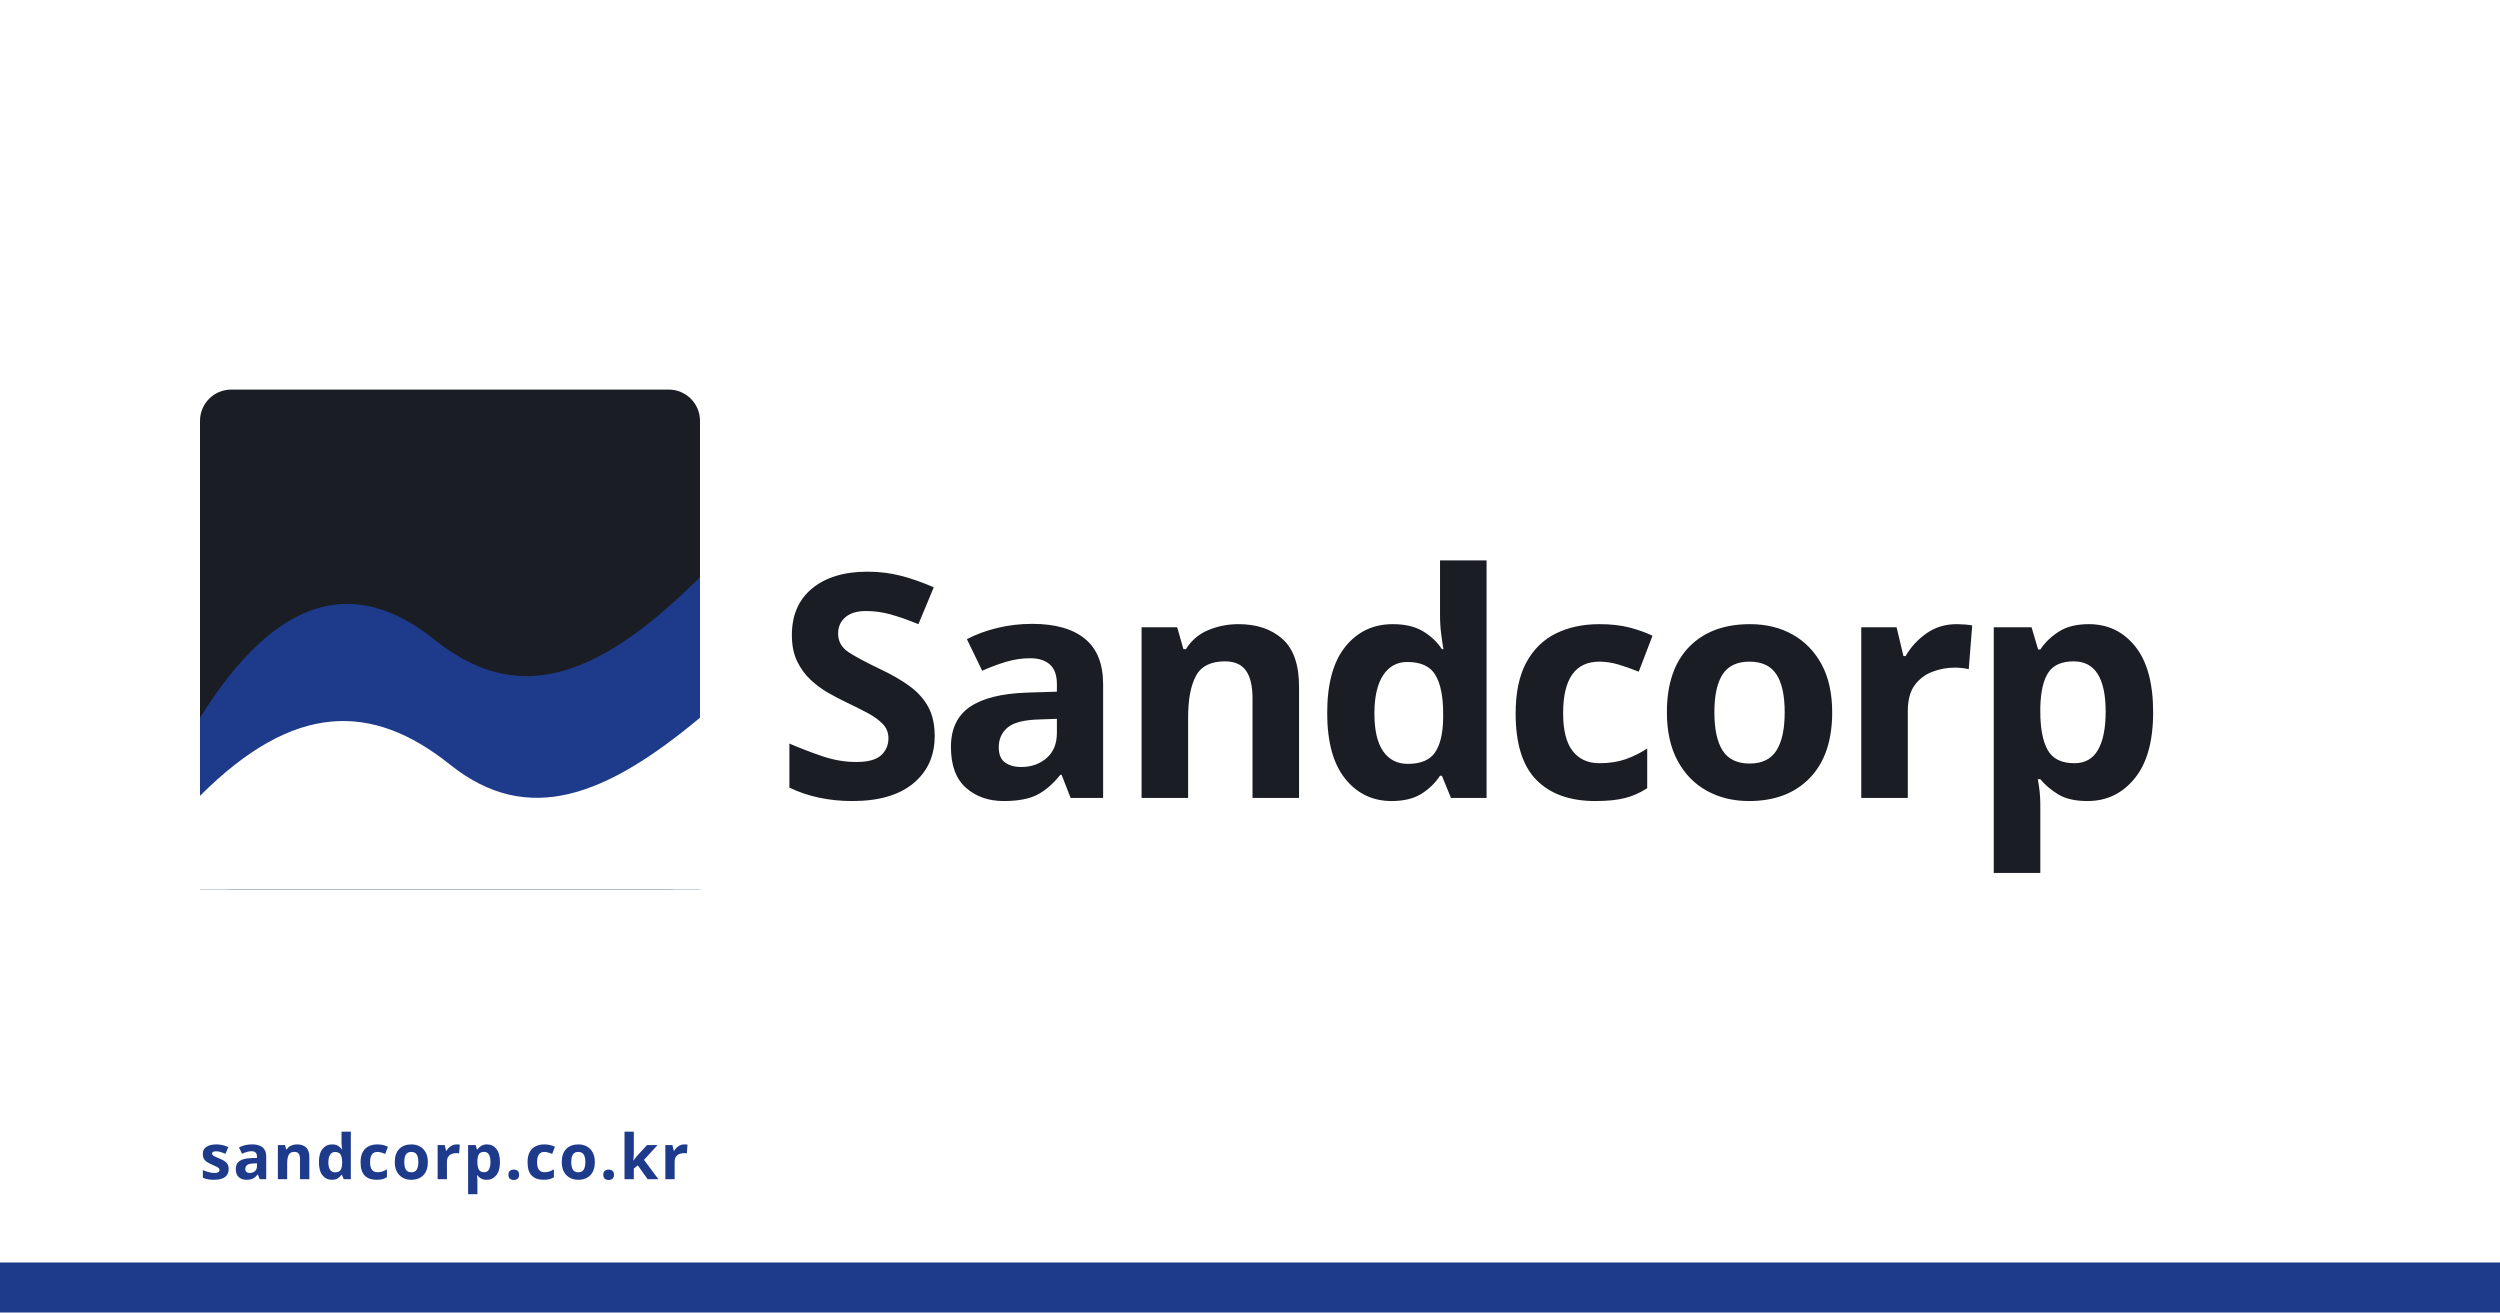
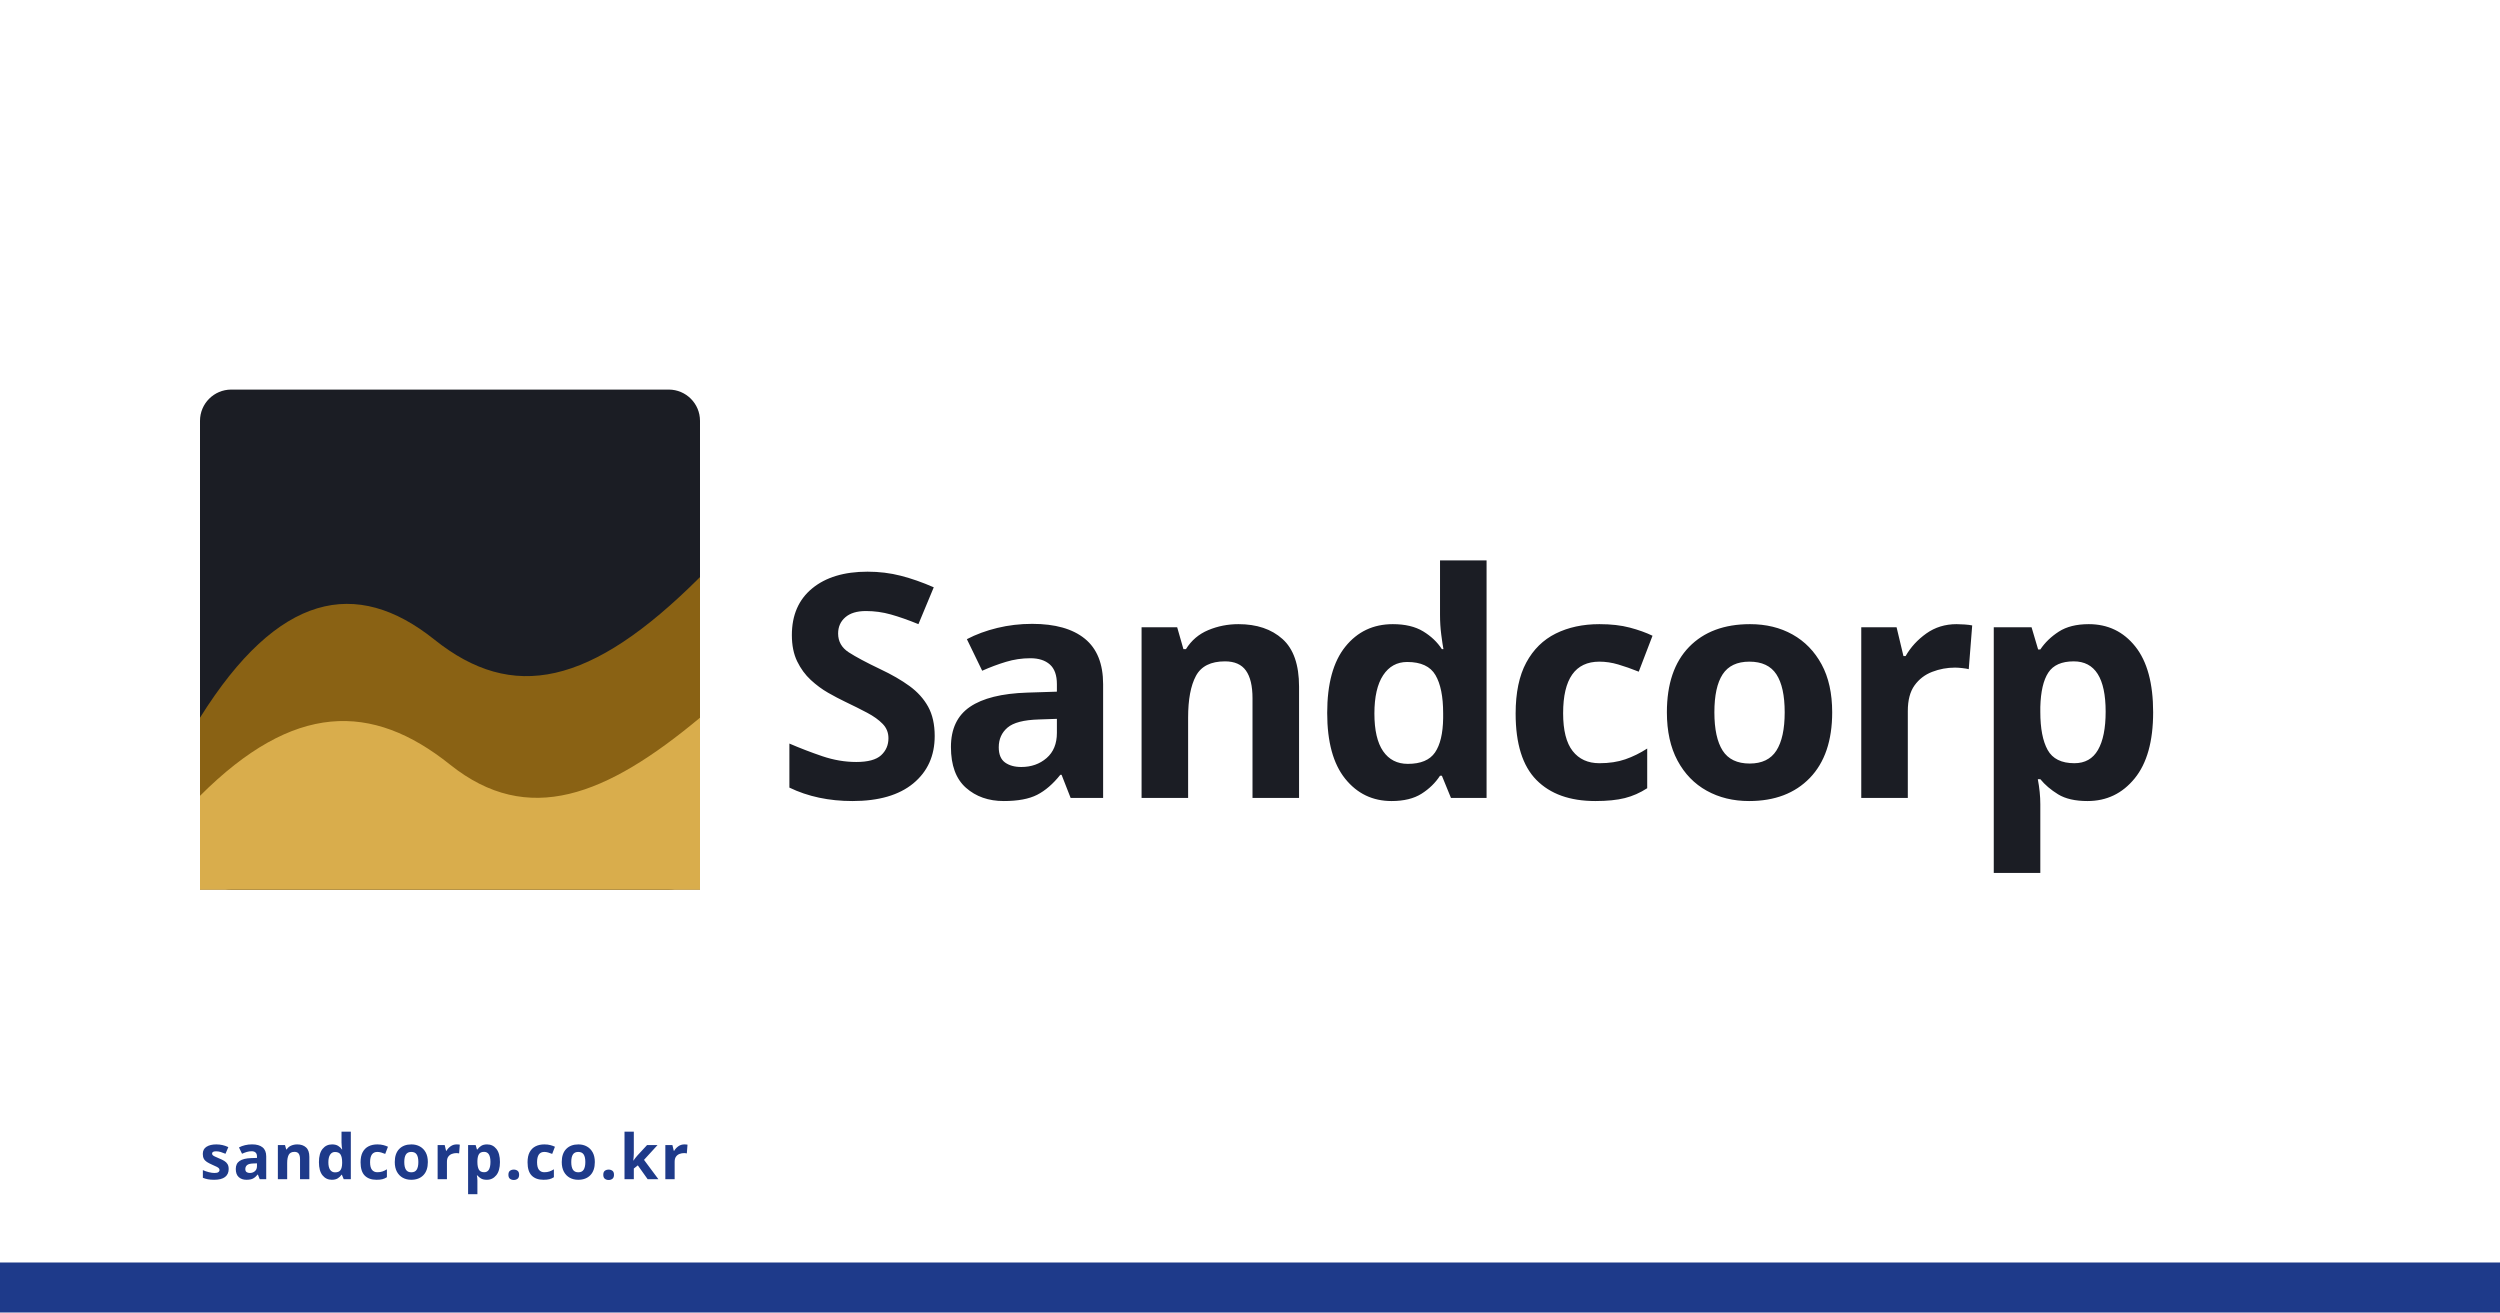
<svg xmlns="http://www.w3.org/2000/svg" viewBox="0 0 1200 630" width="1200" height="630" role="img" aria-label="Sandcorp">
  <rect width="1200" height="630" fill="#ffffff" />
  <g transform="translate(96 187) scale(7.5)">
    <rect width="32" height="32" rx="2" fill="#1b1d24" />
-     <path d="M0 21c5-8 10-9 15-5s10 3 17-4v20H0z" fill="#1e3a8a" />
-     <path d="M0 26c6-6 11-6 16-2s10 2 16-3v11H0z" fill="#ffffff" />
+     <path d="M0 21c5-8 10-9 15-5s10 3 17-4v20H0z" fill="#8a6214" />
+     <path d="M0 26c6-6 11-6 16-2s10 2 16-3v11H0z" fill="#d9ad4c" />
  </g>
  <text x="372" y="383" font-family="Pretendard" font-size="150" font-weight="700" letter-spacing="-4.5" fill="#1b1d24">Sandcorp</text>
  <text x="96" y="566" font-family="Pretendard" font-size="30" font-weight="600" letter-spacing="1" fill="#1e3a8a">sandcorp.co.kr</text>
  <rect y="606" width="1200" height="24" fill="#1e3a8a" />
</svg>
